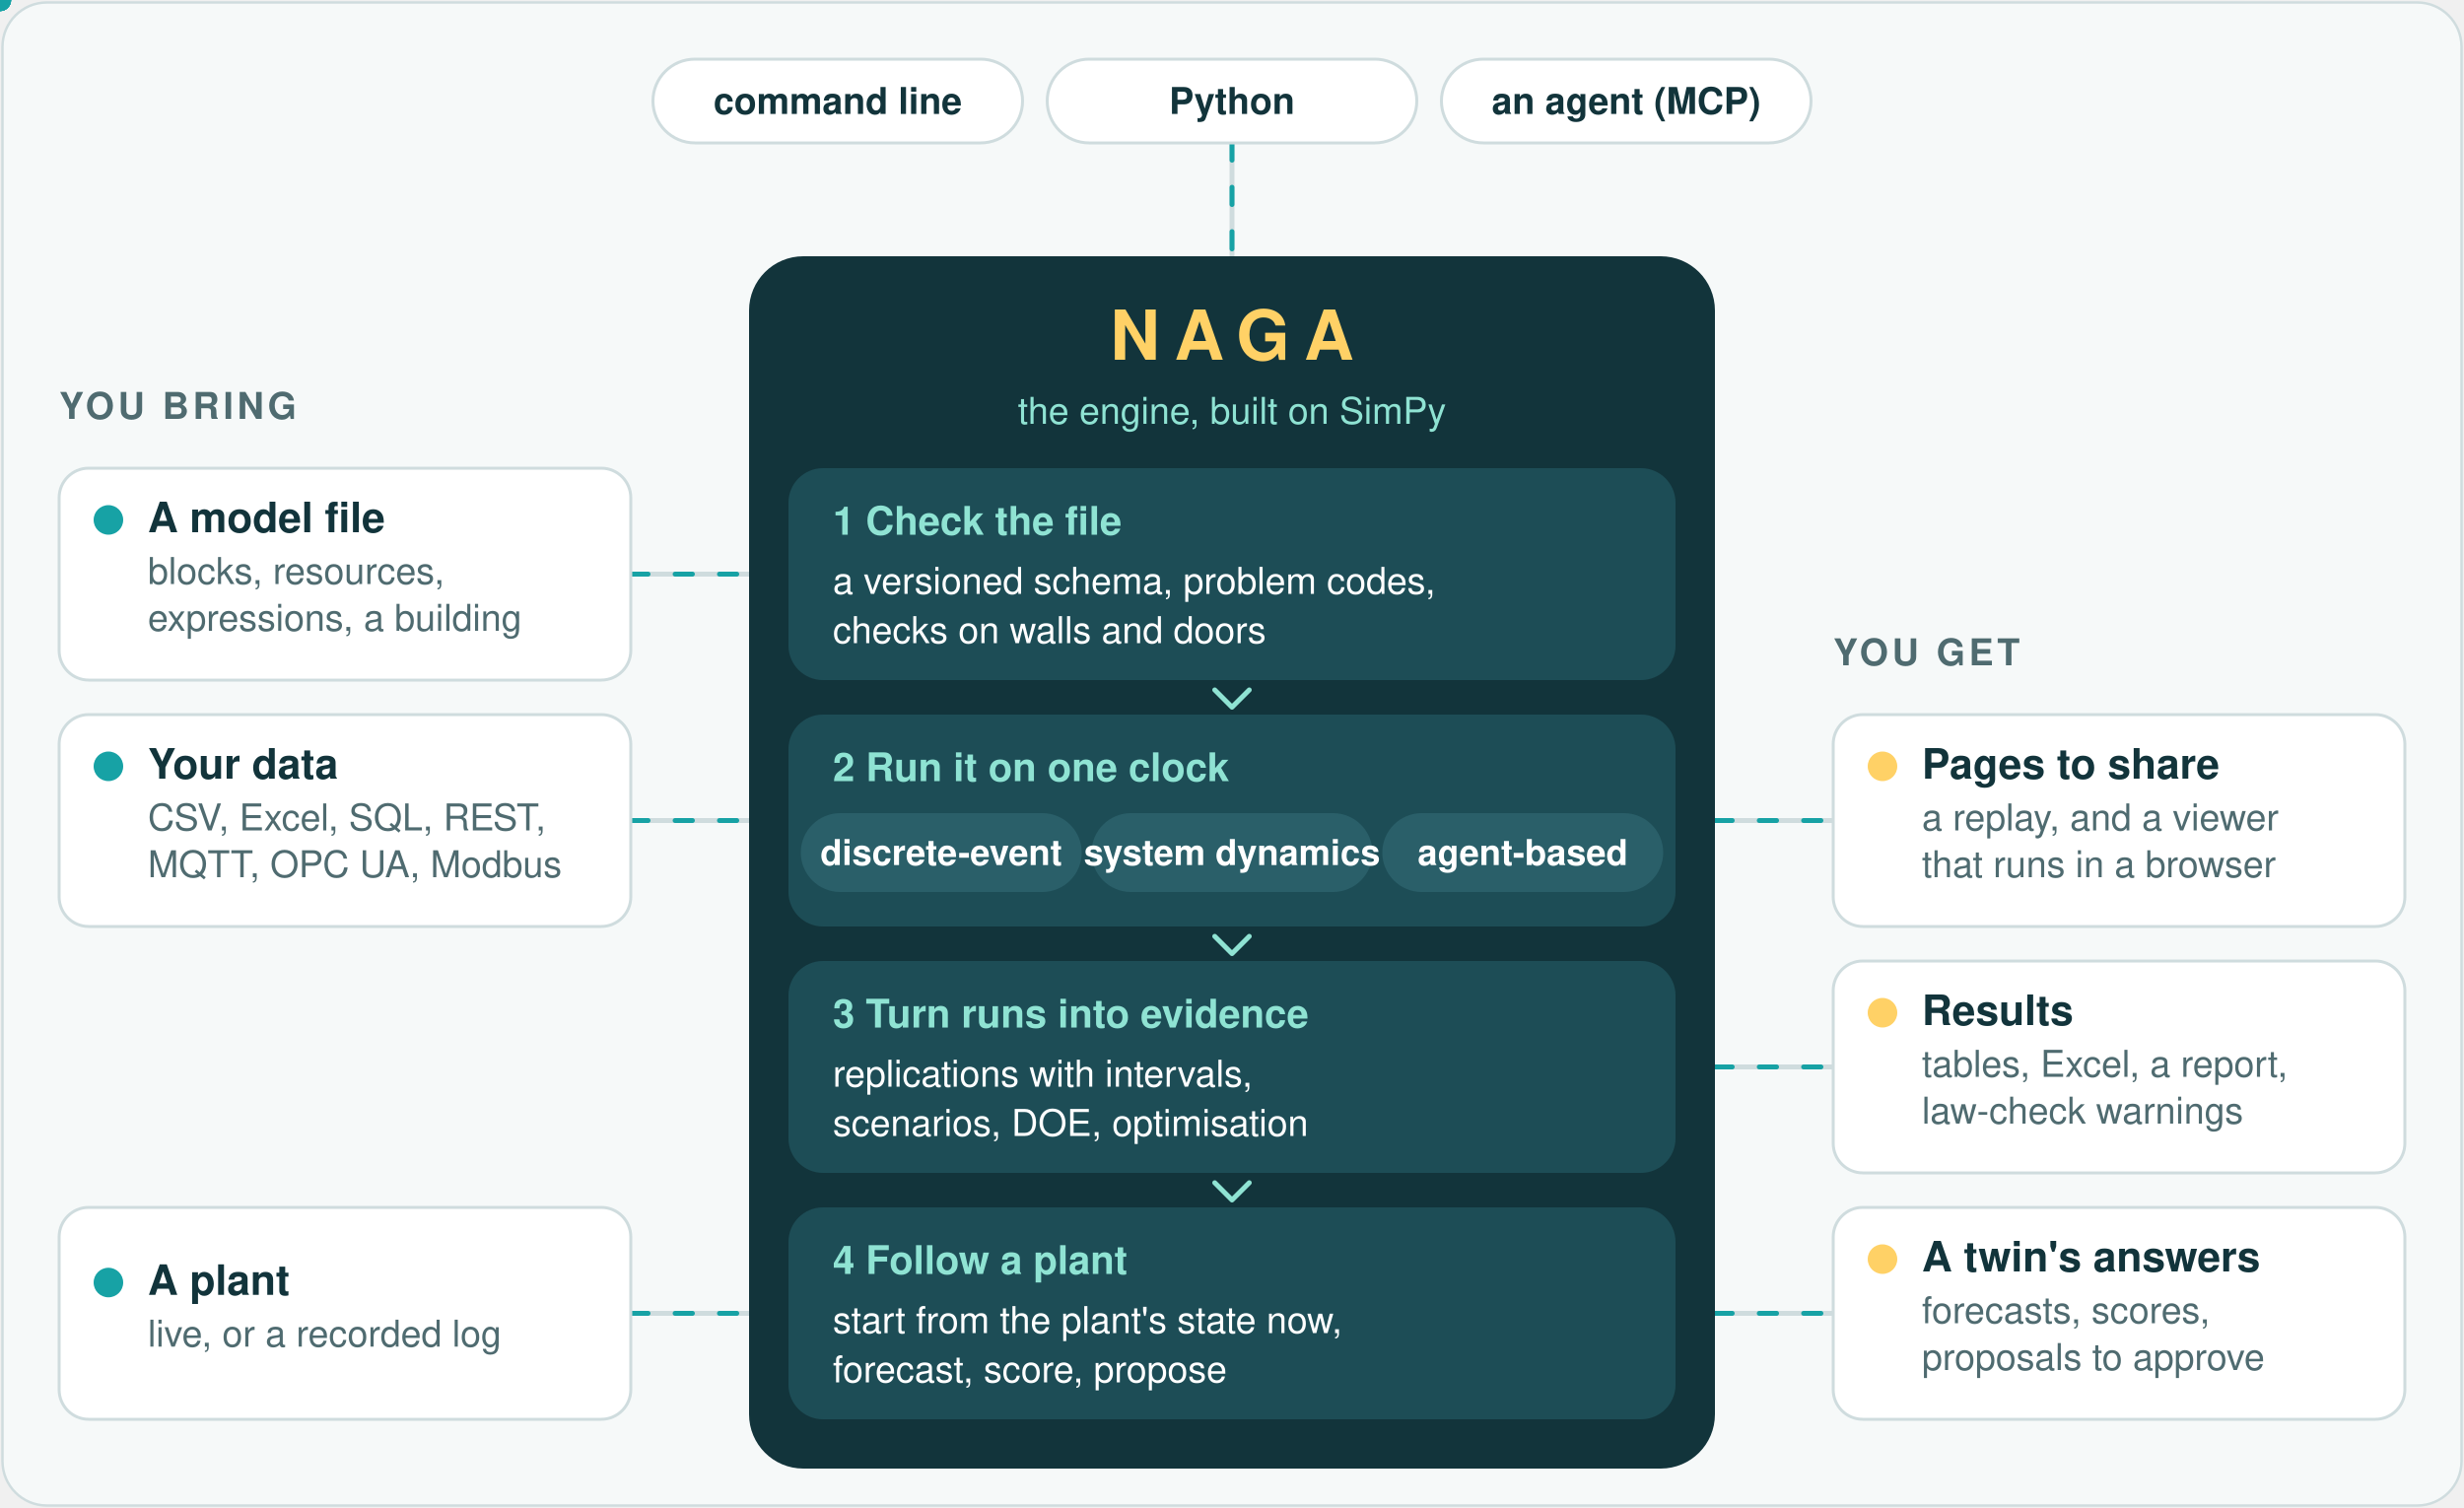
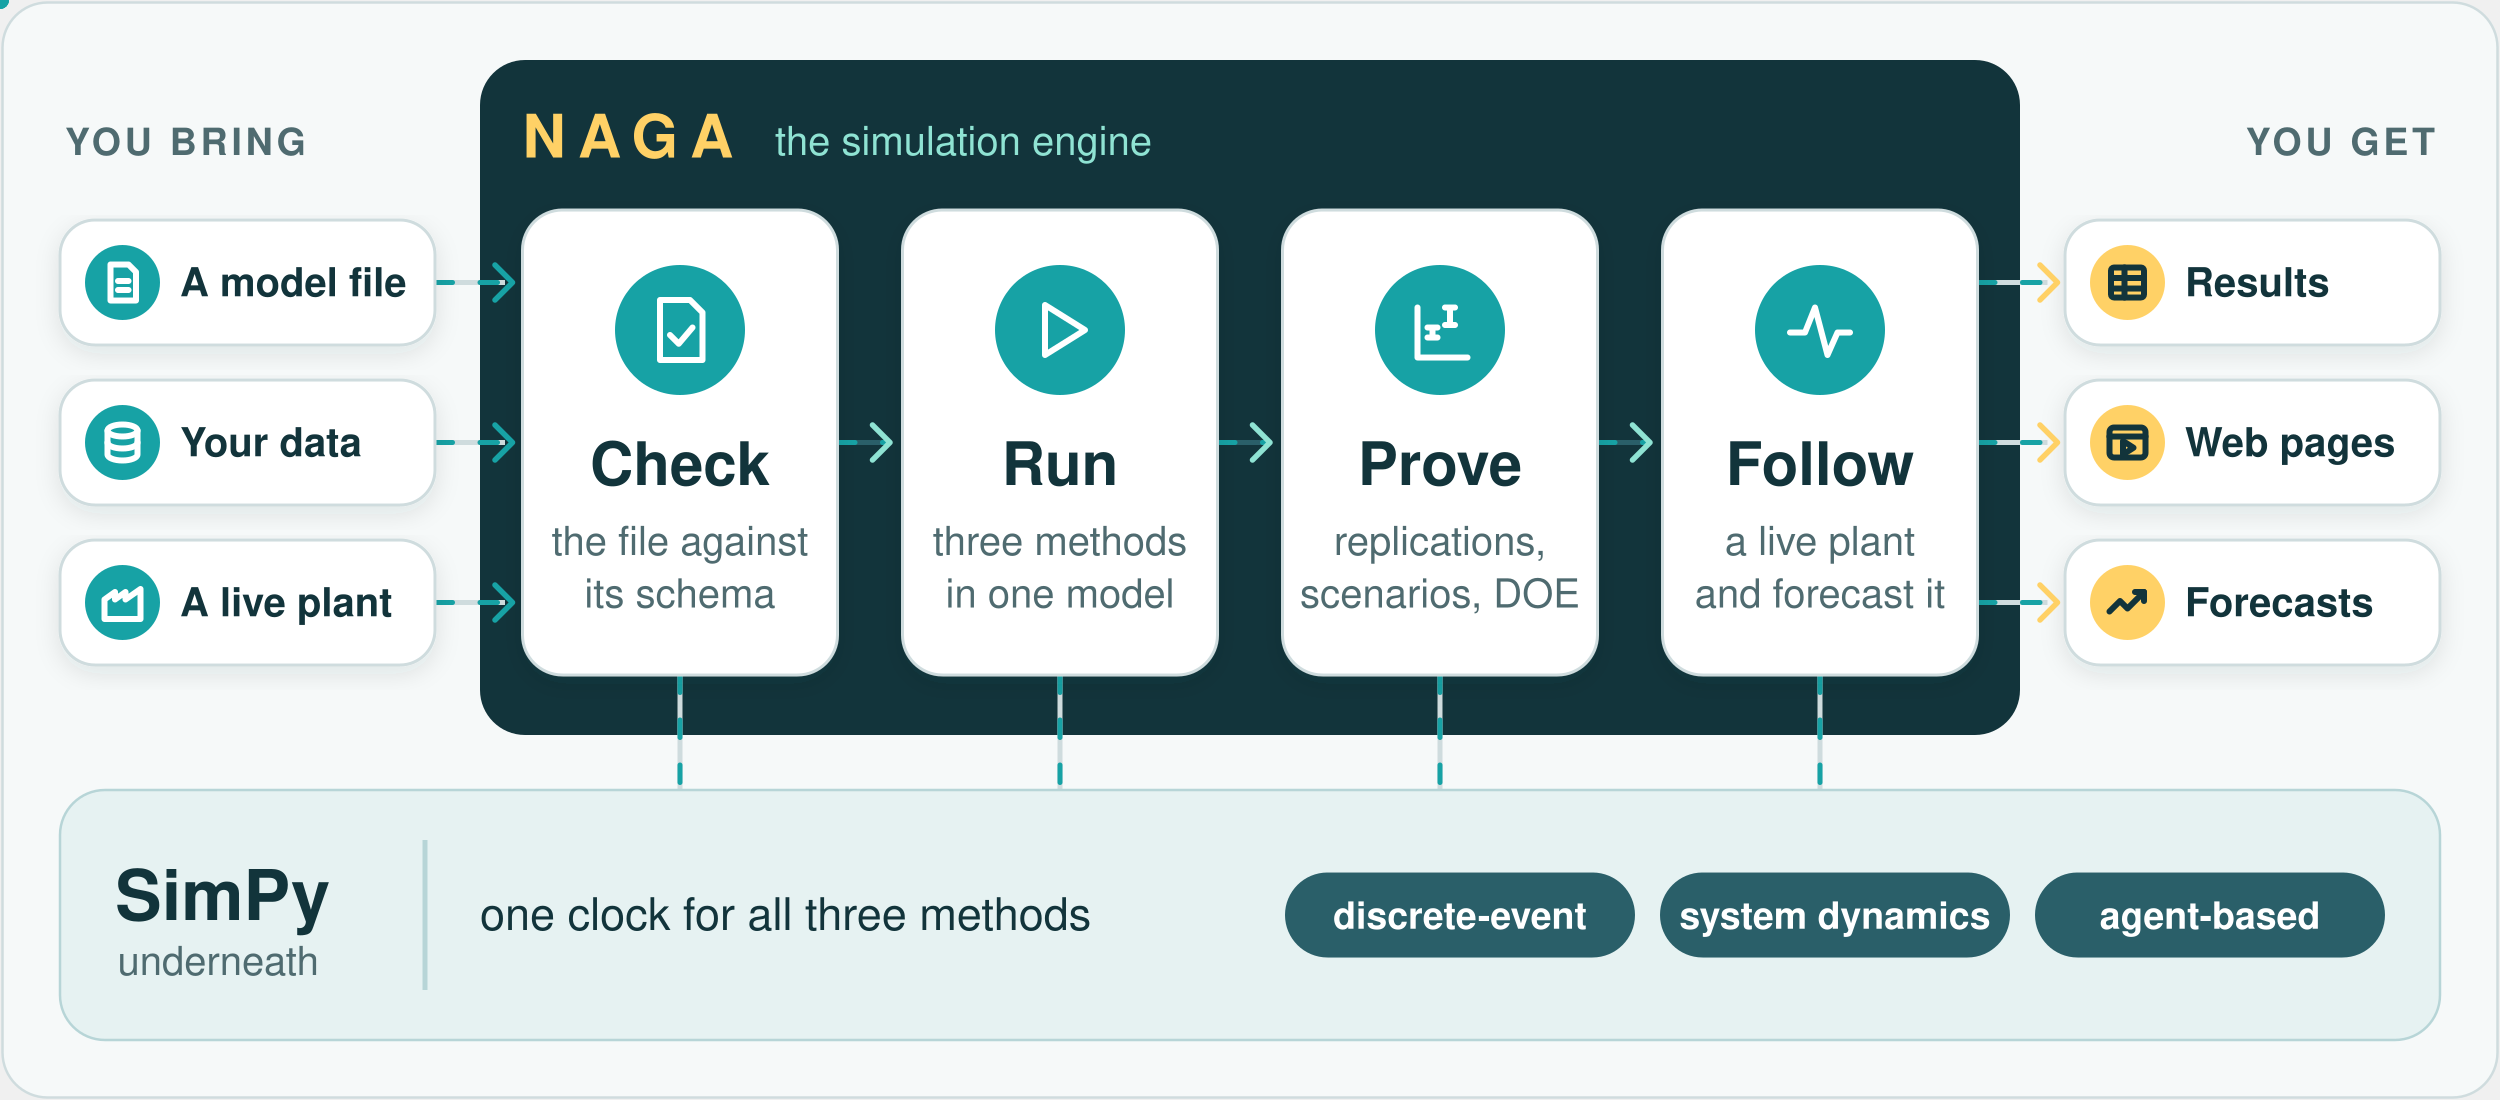
- <svg xmlns="http://www.w3.org/2000/svg" viewBox="0 0 1000 612" font-family="-apple-system,'Segoe UI',Helvetica,Arial,sans-serif" role="img" aria-label="How the Naga engine is built. You bring a model file, your data and a plant. The engine checks the file against its schema, problem codes and wall checks; runs it as discrete-event, system dynamics and agent-based models on one SimPy clock; turns runs into evidence with replications, scenarios and optimisation; and follows a plant by starting from now, forecasting, scoring and proposing. You get results, pages to share and a twin's answers. It is driven from the command line, from Python or by an agent over MCP.">
+ <svg xmlns="http://www.w3.org/2000/svg" viewBox="0 0 1000 440" font-family="-apple-system,'Segoe UI',Helvetica,Arial,sans-serif" role="img" aria-label="How the Naga engine works. You bring a model file, your data and a live plant. The engine checks the file against its schema; runs discrete-event, system dynamics and agent-based methods in one model; proves results with replications, scenarios and designed experiments; and follows a live plant to forecast it. You get results, web pages and forecasts. Underneath is SimPy: one clock for all three methods.">
  <style>
.rail{fill:none;stroke:#cfdcde;stroke-width:2}
+ .rail.dk{stroke:#2a5f69}
.flow{fill:none;stroke:#17a2a5;stroke-width:2;stroke-dasharray:7 11;stroke-linecap:round;
      animation:run 1.4s linear infinite}
@keyframes run{to{stroke-dashoffset:-18}}
@media (prefers-reduced-motion: reduce){.flow{animation:none}.dot{display:none}}
</style>
-   <rect x="1" y="1" width="998" height="610" rx="18" fill="#f6f9f9" stroke="#cfdcde" />
-   <path d="M500.0 58 V104" class="rail" />
-   <path d="M500.0 58 V104" class="flow" />
-   <circle r="4.5" fill="#17a2a5" class="dot">
-     <animateMotion dur="2.6s" begin="-0.0s" repeatCount="indefinite" path="M500.0 58 V104" />
+   <defs>
+     <filter id="lift" x="-10%" y="-10%" width="120%" height="130%">
+       <feDropShadow dx="0" dy="3" stdDeviation="5" flood-color="#12343b" flood-opacity="0.10" />
+     </filter>
+   </defs>
+   <rect x="1" y="1" width="998" height="438" rx="18" fill="#f6f9f9" stroke="#cfdcde" />
+   <rect x="192" y="24" width="616" height="270" rx="18" fill="#12343b" />
+   <text x="209" y="63" font-size="24" fill="#ffd166" font-weight="800" text-anchor="start" letter-spacing="5">NAGA</text>
+   <text x="310" y="62" font-size="16" fill="#8fe3d3" font-weight="400" text-anchor="start">the simulation engine</text>
+   <text x="26" y="62" font-size="15" fill="#4f6b70" font-weight="700" text-anchor="start" letter-spacing="1.5">YOU BRING</text>
+   <text x="974" y="62" font-size="15" fill="#4f6b70" font-weight="700" text-anchor="end" letter-spacing="1.5">YOU GET</text>
+   <path d="M174 113 H202" class="rail" />
+   <path d="M174 113 H202" class="flow" />
+   <circle r="3.5" fill="#17a2a5" class="dot">
+     <animateMotion dur="1.4s" begin="-0.0s" repeatCount="indefinite" path="M174 113 H202" />
  </circle>
-   <path d="M256 233.0 C280.0 233.0 280.0 233.0 304 233.0" class="rail" />
-   <path d="M256 233.0 C280.0 233.0 280.0 233.0 304 233.0" class="flow" />
-   <circle r="4.5" fill="#17a2a5" class="dot">
-     <animateMotion dur="2.6s" begin="-0.65s" repeatCount="indefinite" path="M256 233.0 C280.0 233.0 280.0 233.0 304 233.0" />
+   <path d="M791 113 H819" class="rail" />
+   <path d="M791 113 H819" class="flow" />
+   <circle r="3.5" fill="#17a2a5" class="dot">
+     <animateMotion dur="1.4s" begin="-0.7s" repeatCount="indefinite" path="M791 113 H819" />
  </circle>
-   <path d="M256 333.0 C280.0 333.0 280.0 333.0 304 333.0" class="rail" />
-   <path d="M256 333.0 C280.0 333.0 280.0 333.0 304 333.0" class="flow" />
-   <circle r="4.5" fill="#17a2a5" class="dot">
-     <animateMotion dur="2.6s" begin="-1.3s" repeatCount="indefinite" path="M256 333.0 C280.0 333.0 280.0 333.0 304 333.0" />
+   <path d="M174 177 H202" class="rail" />
+   <path d="M174 177 H202" class="flow" />
+   <circle r="3.5" fill="#17a2a5" class="dot">
+     <animateMotion dur="1.4s" begin="-0.5s" repeatCount="indefinite" path="M174 177 H202" />
  </circle>
-   <path d="M256 533.0 C280.0 533.0 280.0 533.0 304 533.0" class="rail" />
-   <path d="M256 533.0 C280.0 533.0 280.0 533.0 304 533.0" class="flow" />
-   <circle r="4.5" fill="#17a2a5" class="dot">
-     <animateMotion dur="2.6s" begin="-1.95s" repeatCount="indefinite" path="M256 533.0 C280.0 533.0 280.0 533.0 304 533.0" />
+   <path d="M791 177 H819" class="rail" />
+   <path d="M791 177 H819" class="flow" />
+   <circle r="3.5" fill="#17a2a5" class="dot">
+     <animateMotion dur="1.4s" begin="-1.2s" repeatCount="indefinite" path="M791 177 H819" />
  </circle>
-   <path d="M696 333.0 C720.0 333.0 720.0 333.0 744 333.0" class="rail" />
-   <path d="M696 333.0 C720.0 333.0 720.0 333.0 744 333.0" class="flow" />
-   <circle r="4.5" fill="#17a2a5" class="dot">
-     <animateMotion dur="2.6s" begin="-0.0s" repeatCount="indefinite" path="M696 333.0 C720.0 333.0 720.0 333.0 744 333.0" />
+   <path d="M174 241 H202" class="rail" />
+   <path d="M174 241 H202" class="flow" />
+   <circle r="3.5" fill="#17a2a5" class="dot">
+     <animateMotion dur="1.4s" begin="-1.0s" repeatCount="indefinite" path="M174 241 H202" />
  </circle>
-   <path d="M696 433.0 C720.0 433.0 720.0 433.0 744 433.0" class="rail" />
-   <path d="M696 433.0 C720.0 433.0 720.0 433.0 744 433.0" class="flow" />
-   <circle r="4.5" fill="#17a2a5" class="dot">
-     <animateMotion dur="2.6s" begin="-0.65s" repeatCount="indefinite" path="M696 433.0 C720.0 433.0 720.0 433.0 744 433.0" />
+   <path d="M791 241 H819" class="rail" />
+   <path d="M791 241 H819" class="flow" />
+   <circle r="3.5" fill="#17a2a5" class="dot">
+     <animateMotion dur="1.4s" begin="-1.7s" repeatCount="indefinite" path="M791 241 H819" />
  </circle>
-   <path d="M696 533.0 C720.0 533.0 720.0 533.0 744 533.0" class="rail" />
-   <path d="M696 533.0 C720.0 533.0 720.0 533.0 744 533.0" class="flow" />
-   <circle r="4.5" fill="#17a2a5" class="dot">
-     <animateMotion dur="2.6s" begin="-1.3s" repeatCount="indefinite" path="M696 533.0 C720.0 533.0 720.0 533.0 744 533.0" />
+   <path d="M335 177 H355" class="rail dk" />
+   <path d="M335 177 H355" class="flow" />
+   <circle r="3.5" fill="#8fe3d3" class="dot">
+     <animateMotion dur="1.1s" begin="-0.0s" repeatCount="indefinite" path="M335 177 H355" />
  </circle>
-   <rect x="265.0" y="24" width="150" height="34" rx="17.0" fill="#ffffff" stroke="#cfdcde" stroke-width="1.2" />
-   <text x="340.0" y="46.25" font-size="15" fill="#12343b" font-weight="600" text-anchor="middle">command line</text>
-   <rect x="425.0" y="24" width="150" height="34" rx="17.0" fill="#ffffff" stroke="#cfdcde" stroke-width="1.2" />
-   <text x="500.0" y="46.25" font-size="15" fill="#12343b" font-weight="600" text-anchor="middle">Python</text>
-   <rect x="585.0" y="24" width="150" height="34" rx="17.0" fill="#ffffff" stroke="#cfdcde" stroke-width="1.2" />
-   <text x="660.0" y="46.25" font-size="15" fill="#12343b" font-weight="600" text-anchor="middle">an agent (MCP)</text>
-   <text x="24" y="170" font-size="15" fill="#4f6b70" font-weight="700" text-anchor="start" letter-spacing="1.5">YOU BRING</text>
-   <text x="744" y="270" font-size="15" fill="#4f6b70" font-weight="700" text-anchor="start" letter-spacing="1.5">YOU GET</text>
-   <rect x="24" y="190.0" width="232" height="86" rx="12" fill="#ffffff" stroke="#cfdcde" stroke-width="1.2" />
-   <circle cx="44" cy="211.0" r="6" fill="#17a2a5" />
-   <text x="60" y="216.0" font-size="17" fill="#12343b" font-weight="600" text-anchor="start">A model file</text>
-   <text x="60" y="237.0" font-size="15" fill="#4f6b70" font-weight="400" text-anchor="start">blocks, resources,</text>
-   <text x="60" y="256.0" font-size="15" fill="#4f6b70" font-weight="400" text-anchor="start">expressions, a building</text>
-   <rect x="24" y="290.0" width="232" height="86" rx="12" fill="#ffffff" stroke="#cfdcde" stroke-width="1.2" />
-   <circle cx="44" cy="311.0" r="6" fill="#17a2a5" />
-   <text x="60" y="316.0" font-size="17" fill="#12343b" font-weight="600" text-anchor="start">Your data</text>
-   <text x="60" y="337.0" font-size="15" fill="#4f6b70" font-weight="400" text-anchor="start">CSV, Excel, SQL, REST,</text>
-   <text x="60" y="356.0" font-size="15" fill="#4f6b70" font-weight="400" text-anchor="start">MQTT, OPC UA, Modbus</text>
-   <rect x="24" y="490.0" width="232" height="86" rx="12" fill="#ffffff" stroke="#cfdcde" stroke-width="1.2" />
-   <circle cx="44" cy="520.5" r="6" fill="#17a2a5" />
-   <text x="60" y="525.5" font-size="17" fill="#12343b" font-weight="600" text-anchor="start">A plant</text>
-   <text x="60" y="546.5" font-size="15" fill="#4f6b70" font-weight="400" text-anchor="start">live, or a recorded log</text>
-   <rect x="744" y="290.0" width="232" height="86" rx="12" fill="#ffffff" stroke="#cfdcde" stroke-width="1.2" />
-   <circle cx="764" cy="311.0" r="6" fill="#ffd166" />
-   <text x="780" y="316.0" font-size="17" fill="#12343b" font-weight="600" text-anchor="start">Pages to share</text>
-   <text x="780" y="337.0" font-size="15" fill="#4f6b70" font-weight="400" text-anchor="start">a replay, and a viewer</text>
-   <text x="780" y="356.0" font-size="15" fill="#4f6b70" font-weight="400" text-anchor="start">that runs in a browser</text>
-   <rect x="744" y="390.0" width="232" height="86" rx="12" fill="#ffffff" stroke="#cfdcde" stroke-width="1.2" />
-   <circle cx="764" cy="411.0" r="6" fill="#ffd166" />
-   <text x="780" y="416.0" font-size="17" fill="#12343b" font-weight="600" text-anchor="start">Results</text>
-   <text x="780" y="437.0" font-size="15" fill="#4f6b70" font-weight="400" text-anchor="start">tables, Excel, a report,</text>
-   <text x="780" y="456.0" font-size="15" fill="#4f6b70" font-weight="400" text-anchor="start">law-check warnings</text>
-   <rect x="744" y="490.0" width="232" height="86" rx="12" fill="#ffffff" stroke="#cfdcde" stroke-width="1.2" />
-   <circle cx="764" cy="511.0" r="6" fill="#ffd166" />
-   <text x="780" y="516.0" font-size="17" fill="#12343b" font-weight="600" text-anchor="start">A twin's answers</text>
-   <text x="780" y="537.0" font-size="15" fill="#4f6b70" font-weight="400" text-anchor="start">forecasts, scores,</text>
-   <text x="780" y="556.0" font-size="15" fill="#4f6b70" font-weight="400" text-anchor="start">proposals to approve</text>
-   <rect x="304" y="104" width="392" height="492" rx="22" fill="#12343b" />
-   <text x="500.0" y="146" font-size="28" fill="#ffd166" font-weight="800" text-anchor="middle" letter-spacing="6">NAGA</text>
-   <text x="500.0" y="172" font-size="15" fill="#8fe3d3" font-weight="400" text-anchor="middle">the engine, built on SimPy</text>
-   <rect x="320" y="190" width="360" height="86" rx="14" fill="#1d4d56" />
-   <text x="338" y="217" font-size="16" fill="#8fe3d3" font-weight="700" text-anchor="start">1  Check the file</text>
-   <text x="338" y="241" font-size="15" fill="#ffffff" font-weight="400" text-anchor="start">a versioned schema, problem codes,</text>
-   <text x="338" y="261" font-size="15" fill="#ffffff" font-weight="400" text-anchor="start">checks on walls and doors</text>
-   <rect x="320" y="290" width="360" height="86" rx="14" fill="#1d4d56" />
-   <text x="338" y="317" font-size="16" fill="#8fe3d3" font-weight="700" text-anchor="start">2  Run it on one clock</text>
-   <rect x="325.0" y="330" width="114" height="32" rx="16.0" fill="#2a5f69" />
-   <text x="382.0" y="351.075" font-size="14.5" fill="#ffffff" font-weight="600" text-anchor="middle">discrete-event</text>
-   <rect x="443.0" y="330" width="114" height="32" rx="16.0" fill="#2a5f69" />
-   <text x="500.0" y="351.075" font-size="14.5" fill="#ffffff" font-weight="600" text-anchor="middle">system dynamics</text>
-   <rect x="561.0" y="330" width="114" height="32" rx="16.0" fill="#2a5f69" />
-   <text x="618.0" y="351.075" font-size="14.5" fill="#ffffff" font-weight="600" text-anchor="middle">agent-based</text>
-   <rect x="320" y="390" width="360" height="86" rx="14" fill="#1d4d56" />
-   <text x="338" y="417" font-size="16" fill="#8fe3d3" font-weight="700" text-anchor="start">3  Turn runs into evidence</text>
-   <text x="338" y="441" font-size="15" fill="#ffffff" font-weight="400" text-anchor="start">replications with intervals,</text>
-   <text x="338" y="461" font-size="15" fill="#ffffff" font-weight="400" text-anchor="start">scenarios, DOE, optimisation</text>
-   <rect x="320" y="490" width="360" height="86" rx="14" fill="#1d4d56" />
-   <text x="338" y="517" font-size="16" fill="#8fe3d3" font-weight="700" text-anchor="start">4  Follow a plant</text>
-   <text x="338" y="541" font-size="15" fill="#ffffff" font-weight="400" text-anchor="start">start from the plant's state now,</text>
-   <text x="338" y="561" font-size="15" fill="#ffffff" font-weight="400" text-anchor="start">forecast, score, propose</text>
-   <path d="M493.0 280 L500.0 287 L507.0 280" fill="none" stroke="#8fe3d3" stroke-width="2" stroke-linecap="round" stroke-linejoin="round" />
-   <path d="M493.0 380 L500.0 387 L507.0 380" fill="none" stroke="#8fe3d3" stroke-width="2" stroke-linecap="round" stroke-linejoin="round" />
-   <path d="M493.0 480 L500.0 487 L507.0 480" fill="none" stroke="#8fe3d3" stroke-width="2" stroke-linecap="round" stroke-linejoin="round" />
+   <path d="M487 177 H507" class="rail dk" />
+   <path d="M487 177 H507" class="flow" />
+   <circle r="3.5" fill="#8fe3d3" class="dot">
+     <animateMotion dur="1.1s" begin="-0.4s" repeatCount="indefinite" path="M487 177 H507" />
+   </circle>
+   <path d="M639 177 H659" class="rail dk" />
+   <path d="M639 177 H659" class="flow" />
+   <circle r="3.5" fill="#8fe3d3" class="dot">
+     <animateMotion dur="1.1s" begin="-0.8s" repeatCount="indefinite" path="M639 177 H659" />
+   </circle>
+   <path d="M272 270 V316" class="rail" />
+   <path d="M272 270 V316" class="flow" />
+   <circle r="3.5" fill="#17a2a5" class="dot">
+     <animateMotion dur="3.2s" begin="-0.0s" repeatCount="indefinite" path="M272 270 V316" />
+   </circle>
+   <path d="M424 270 V316" class="rail" />
+   <path d="M424 270 V316" class="flow" />
+   <circle r="3.5" fill="#17a2a5" class="dot">
+     <animateMotion dur="3.2s" begin="-0.75s" repeatCount="indefinite" path="M424 270 V316" />
+   </circle>
+   <path d="M576 270 V316" class="rail" />
+   <path d="M576 270 V316" class="flow" />
+   <circle r="3.5" fill="#17a2a5" class="dot">
+     <animateMotion dur="3.2s" begin="-1.5s" repeatCount="indefinite" path="M576 270 V316" />
+   </circle>
+   <path d="M728 270 V316" class="rail" />
+   <path d="M728 270 V316" class="flow" />
+   <circle r="3.5" fill="#17a2a5" class="dot">
+     <animateMotion dur="3.2s" begin="-2.25s" repeatCount="indefinite" path="M728 270 V316" />
+   </circle>
+   <rect x="209" y="84" width="126" height="186" rx="16" fill="#ffffff" stroke="#cfdcde" stroke-width="1.2" filter="url(#lift)" />
+   <circle cx="272" cy="132" r="26" fill="#17a2a5" />
+   <g transform="translate(272 132) scale(1)" fill="none" stroke="#ffffff" stroke-width="2.40" stroke-linecap="round" stroke-linejoin="round">
+     <path d="M-8 -12 H4 L9 -7 V12 H-8 Z" />
+     <path d="M-4 2 L-0.5 5.5 L5 -1" />
+   </g>
+   <text x="272" y="194" font-size="24" fill="#12343b" font-weight="700" text-anchor="middle">Check</text>
+   <text x="272" y="222" font-size="16" fill="#4f6b70" font-weight="400" text-anchor="middle">the file against</text>
+   <text x="272" y="243" font-size="16" fill="#4f6b70" font-weight="400" text-anchor="middle">its schema</text>
+   <rect x="361" y="84" width="126" height="186" rx="16" fill="#ffffff" stroke="#cfdcde" stroke-width="1.2" filter="url(#lift)" />
+   <circle cx="424" cy="132" r="26" fill="#17a2a5" />
+   <g transform="translate(424 132) scale(1)" fill="none" stroke="#ffffff" stroke-width="2.40" stroke-linecap="round" stroke-linejoin="round">
+     <path d="M-6 -10 L10 0 L-6 10 Z" />
+   </g>
+   <text x="424" y="194" font-size="24" fill="#12343b" font-weight="700" text-anchor="middle">Run</text>
+   <text x="424" y="222" font-size="16" fill="#4f6b70" font-weight="400" text-anchor="middle">three methods</text>
+   <text x="424" y="243" font-size="16" fill="#4f6b70" font-weight="400" text-anchor="middle">in one model</text>
+   <rect x="513" y="84" width="126" height="186" rx="16" fill="#ffffff" stroke="#cfdcde" stroke-width="1.2" filter="url(#lift)" />
+   <circle cx="576" cy="132" r="26" fill="#17a2a5" />
+   <g transform="translate(576 132) scale(1)" fill="none" stroke="#ffffff" stroke-width="2.40" stroke-linecap="round" stroke-linejoin="round">
+     <path d="M-9 -9 V11 H11" />
+     <path d="M-3 3 V-1 M-5 3 H-1 M-5 -1 H-1" />
+     <path d="M4 -2 V-9 M2 -2 H6 M2 -9 H6" />
+   </g>
+   <text x="576" y="194" font-size="24" fill="#12343b" font-weight="700" text-anchor="middle">Prove</text>
+   <text x="576" y="222" font-size="16" fill="#4f6b70" font-weight="400" text-anchor="middle">replications,</text>
+   <text x="576" y="243" font-size="16" fill="#4f6b70" font-weight="400" text-anchor="middle">scenarios, DOE</text>
+   <rect x="665" y="84" width="126" height="186" rx="16" fill="#ffffff" stroke="#cfdcde" stroke-width="1.2" filter="url(#lift)" />
+   <circle cx="728" cy="132" r="26" fill="#17a2a5" />
+   <g transform="translate(728 132) scale(1)" fill="none" stroke="#ffffff" stroke-width="2.40" stroke-linecap="round" stroke-linejoin="round">
+     <path d="M-12 1 H-6 L-2 -9 L3 10 L7 1 H12" />
+   </g>
+   <text x="728" y="194" font-size="24" fill="#12343b" font-weight="700" text-anchor="middle">Follow</text>
+   <text x="728" y="222" font-size="16" fill="#4f6b70" font-weight="400" text-anchor="middle">a live plant</text>
+   <text x="728" y="243" font-size="16" fill="#4f6b70" font-weight="400" text-anchor="middle">and forecast it</text>
+   <path d="M349 170 L356 177 L349 184" fill="none" stroke="#8fe3d3" stroke-width="2.2" stroke-linecap="round" stroke-linejoin="round" />
+   <path d="M501 170 L508 177 L501 184" fill="none" stroke="#8fe3d3" stroke-width="2.2" stroke-linecap="round" stroke-linejoin="round" />
+   <path d="M653 170 L660 177 L653 184" fill="none" stroke="#8fe3d3" stroke-width="2.2" stroke-linecap="round" stroke-linejoin="round" />
+   <rect x="24" y="88" width="150" height="50" rx="14" fill="#ffffff" stroke="#cfdcde" stroke-width="1.2" filter="url(#lift)" />
+   <circle cx="49" cy="113" r="15" fill="#17a2a5" />
+   <g transform="translate(49 113) scale(0.6)" fill="none" stroke="#ffffff" stroke-width="4.00" stroke-linecap="round" stroke-linejoin="round">
+     <path d="M-8 -12 H4 L9 -7 V12 H-8 Z" />
+     <path d="M-3 -1 H4 M-3 5 H4" />
+   </g>
+   <text x="72" y="118.5" font-size="16" fill="#12343b" font-weight="600" text-anchor="start">A model file</text>
+   <rect x="24" y="152" width="150" height="50" rx="14" fill="#ffffff" stroke="#cfdcde" stroke-width="1.2" filter="url(#lift)" />
+   <circle cx="49" cy="177" r="15" fill="#17a2a5" />
+   <g transform="translate(49 177) scale(0.6)" fill="none" stroke="#ffffff" stroke-width="4.00" stroke-linecap="round" stroke-linejoin="round">
+     <ellipse cx="0" cy="-8" rx="10" ry="4" />
+     <path d="M-10 -8 V8 A10 4 0 0 0 10 8 V-8" />
+     <path d="M-10 0 A10 4 0 0 0 10 0" />
+   </g>
+   <text x="72" y="182.5" font-size="16" fill="#12343b" font-weight="600" text-anchor="start">Your data</text>
+   <rect x="24" y="216" width="150" height="50" rx="14" fill="#ffffff" stroke="#cfdcde" stroke-width="1.2" filter="url(#lift)" />
+   <circle cx="49" cy="241" r="15" fill="#17a2a5" />
+   <g transform="translate(49 241) scale(0.6)" fill="none" stroke="#ffffff" stroke-width="4.00" stroke-linecap="round" stroke-linejoin="round">
+     <path d="M-12 11 V-2 L-5 -7 V-2 L2 -7 V-2 L12 -9 V11 Z" />
+   </g>
+   <text x="72" y="246.5" font-size="16" fill="#12343b" font-weight="600" text-anchor="start">A live plant</text>
+   <rect x="826" y="88" width="150" height="50" rx="14" fill="#ffffff" stroke="#cfdcde" stroke-width="1.2" filter="url(#lift)" />
+   <circle cx="851" cy="113" r="15" fill="#ffd166" />
+   <g transform="translate(851 113) scale(0.6)" fill="none" stroke="#12343b" stroke-width="4.00" stroke-linecap="round" stroke-linejoin="round">
+     <rect x="-11" y="-10" width="22" height="20" rx="2" />
+     <path d="M-11 -3 H11 M-11 4 H11 M-2 -10 V10" />
+   </g>
+   <text x="874" y="118.5" font-size="16" fill="#12343b" font-weight="600" text-anchor="start">Results</text>
+   <rect x="826" y="152" width="150" height="50" rx="14" fill="#ffffff" stroke="#cfdcde" stroke-width="1.2" filter="url(#lift)" />
+   <circle cx="851" cy="177" r="15" fill="#ffd166" />
+   <g transform="translate(851 177) scale(0.6)" fill="none" stroke="#12343b" stroke-width="4.00" stroke-linecap="round" stroke-linejoin="round">
+     <rect x="-12" y="-10" width="24" height="20" rx="3" />
+     <path d="M-12 -4 H12" />
+     <path d="M-3 -1 L4 3.5 L-3 8 Z" />
+   </g>
+   <text x="874" y="182.5" font-size="16" fill="#12343b" font-weight="600" text-anchor="start">Web pages</text>
+   <rect x="826" y="216" width="150" height="50" rx="14" fill="#ffffff" stroke="#cfdcde" stroke-width="1.2" filter="url(#lift)" />
+   <circle cx="851" cy="241" r="15" fill="#ffd166" />
+   <g transform="translate(851 241) scale(0.6)" fill="none" stroke="#12343b" stroke-width="4.00" stroke-linecap="round" stroke-linejoin="round">
+     <path d="M-12 6 L-5 -1 L0 4 L11 -7" />
+     <path d="M5 -7 H11 V-1" />
+   </g>
+   <text x="874" y="246.5" font-size="16" fill="#12343b" font-weight="600" text-anchor="start">Forecasts</text>
+   <path d="M198 106 L205 113 L198 120" fill="none" stroke="#17a2a5" stroke-width="2.2" stroke-linecap="round" stroke-linejoin="round" />
+   <path d="M816 106 L823 113 L816 120" fill="none" stroke="#ffd166" stroke-width="2.2" stroke-linecap="round" stroke-linejoin="round" />
+   <path d="M198 170 L205 177 L198 184" fill="none" stroke="#17a2a5" stroke-width="2.2" stroke-linecap="round" stroke-linejoin="round" />
+   <path d="M816 170 L823 177 L816 184" fill="none" stroke="#ffd166" stroke-width="2.2" stroke-linecap="round" stroke-linejoin="round" />
+   <path d="M198 234 L205 241 L198 248" fill="none" stroke="#17a2a5" stroke-width="2.2" stroke-linecap="round" stroke-linejoin="round" />
+   <path d="M816 234 L823 241 L816 248" fill="none" stroke="#ffd166" stroke-width="2.2" stroke-linecap="round" stroke-linejoin="round" />
+   <rect x="24" y="316" width="952" height="100" rx="18" fill="#e6f2f2" stroke="#b7d5d7" />
+   <text x="46" y="368" font-size="28" fill="#12343b" font-weight="800" text-anchor="start">SimPy</text>
+   <text x="47" y="390" font-size="16" fill="#4f6b70" font-weight="400" text-anchor="start">underneath</text>
+   <path d="M170 336 V396" stroke="#b7d5d7" stroke-width="2" />
+   <text x="192" y="372" font-size="18" fill="#12343b" font-weight="500" text-anchor="start">one clock for all three methods</text>
+   <rect x="514" y="349" width="140" height="34" rx="17" fill="#2a5f69" />
+   <text x="584" y="371.5" font-size="15" fill="#ffffff" font-weight="600" text-anchor="middle">discrete-event</text>
+   <rect x="664" y="349" width="140" height="34" rx="17" fill="#2a5f69" />
+   <text x="734" y="371.5" font-size="15" fill="#ffffff" font-weight="600" text-anchor="middle">system dynamics</text>
+   <rect x="814" y="349" width="140" height="34" rx="17" fill="#2a5f69" />
+   <text x="884" y="371.5" font-size="15" fill="#ffffff" font-weight="600" text-anchor="middle">agent-based</text>
</svg>
